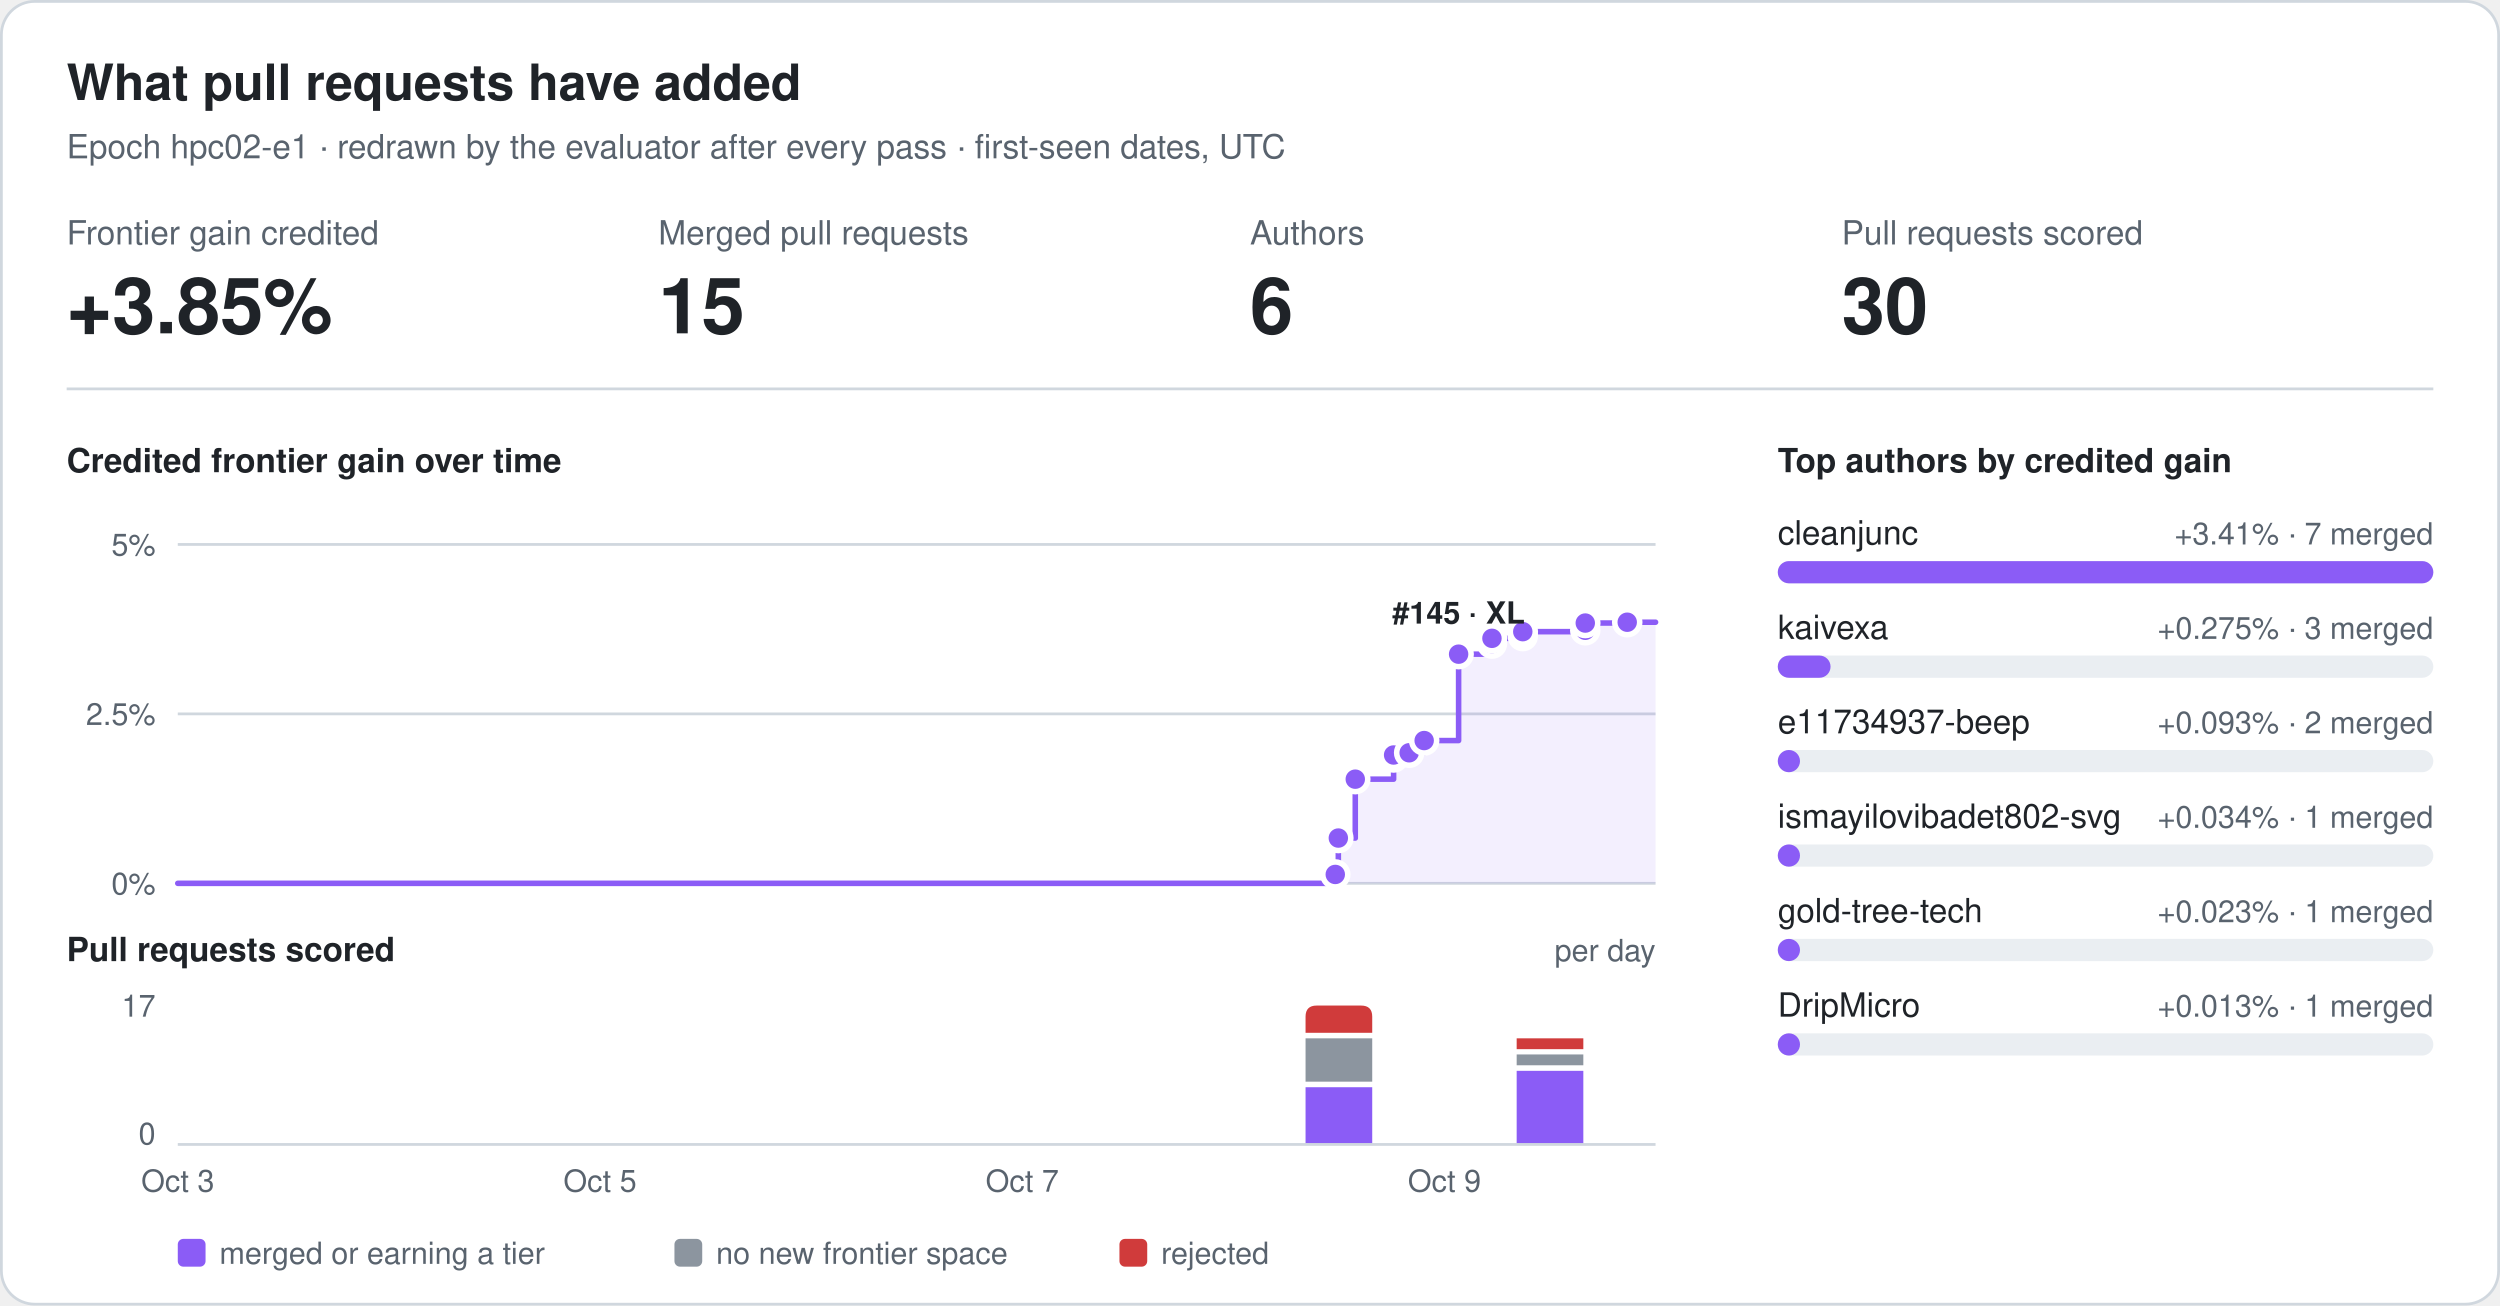
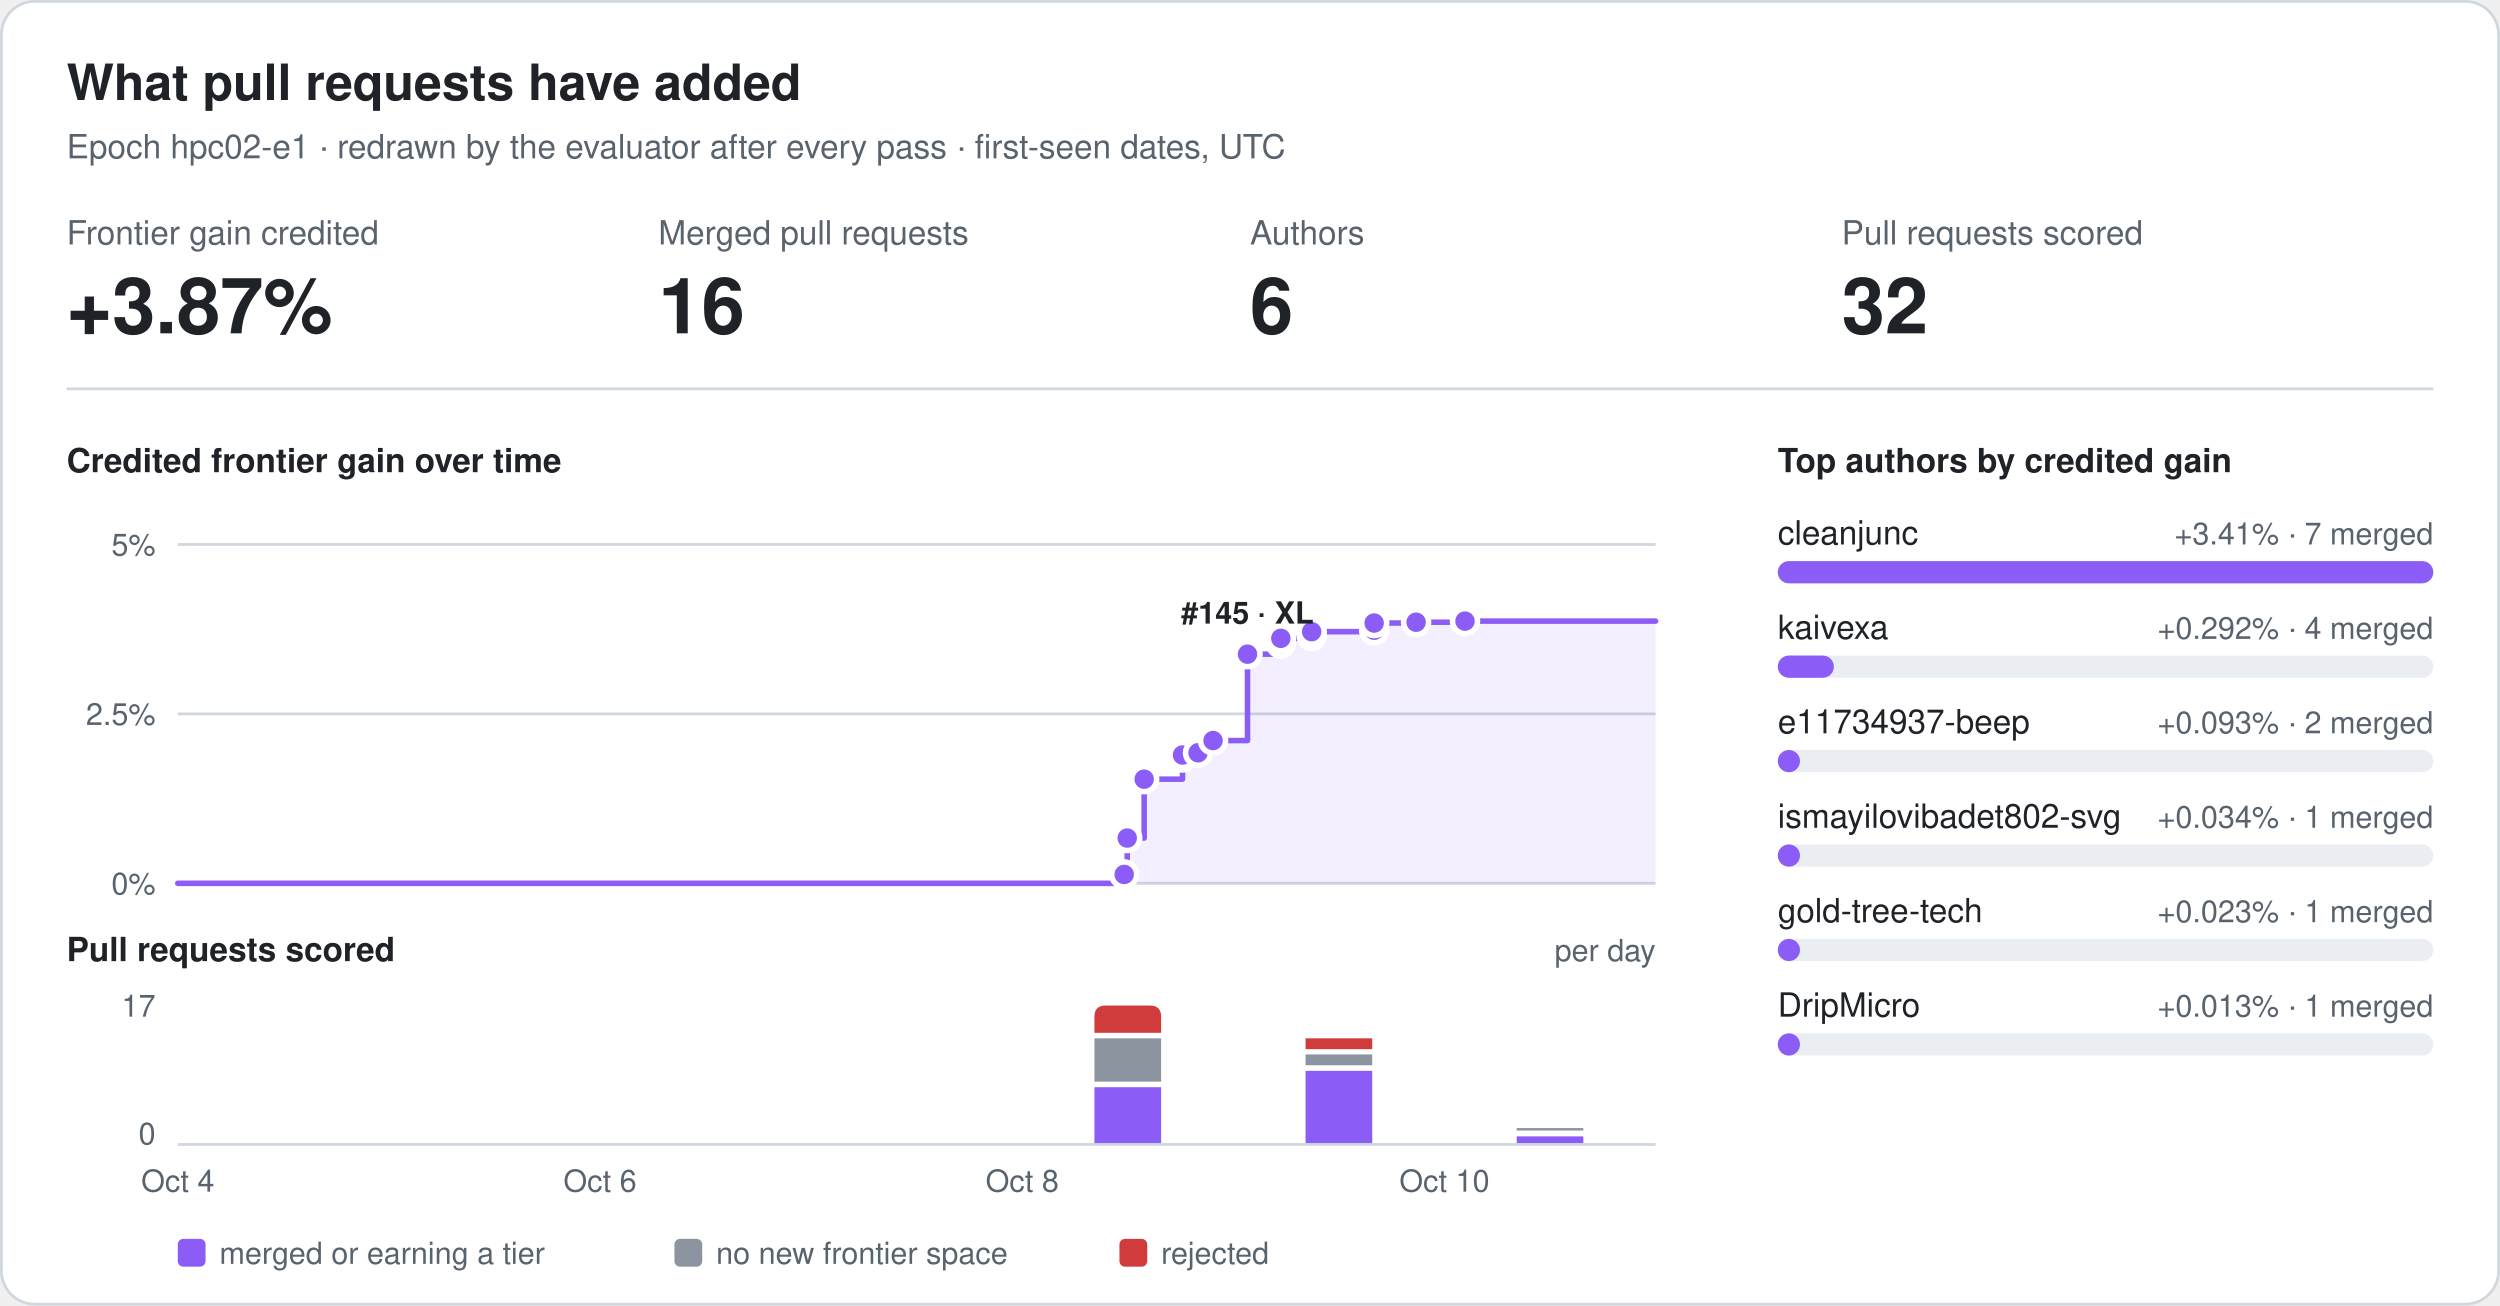
- <svg xmlns="http://www.w3.org/2000/svg" width="900" height="470" viewBox="0 0 900 470" font-family="-apple-system,BlinkMacSystemFont,'Segoe UI',Helvetica,Arial,sans-serif" role="img" aria-label="Frontier gain credited to merged pull requests: +3.85% from 15 merges, 30 pull requests scored">
+ <svg xmlns="http://www.w3.org/2000/svg" width="900" height="470" viewBox="0 0 900 470" font-family="-apple-system,BlinkMacSystemFont,'Segoe UI',Helvetica,Arial,sans-serif" role="img" aria-label="Frontier gain credited to merged pull requests: +3.87% from 16 merges, 32 pull requests scored">
  <style>
.bg{fill:#ffffff;stroke:#d0d7de}.t{fill:#1f2328}.m{fill:#59636e}.rule{stroke:#d0d7de}.ring{stroke:#ffffff}
.acc{fill:#8b5cf6}.accl{stroke:#8b5cf6}.wash{fill:#8b5cf6;fill-opacity:.1}.gry{fill:#8c959f}.rej{fill:#d03b3b}.track{fill:#eaeef2}.tk{stroke:#1f2328}
@media (prefers-color-scheme: dark){
.bg{fill:#0d1117;stroke:#30363d}.t{fill:#e6edf3}.m{fill:#9198a1}.rule{stroke:#30363d}.ring{stroke:#0d1117}
.acc{fill:#9a75f8}.accl{stroke:#9a75f8}.wash{fill:#9a75f8;fill-opacity:.14}.gry{fill:#9198a1}.rej{fill:#e5534b}.track{fill:#21262d}.tk{stroke:#e6edf3}}
</style>
  <rect class="bg" x="0.5" y="0.5" width="899" height="469" rx="12" />
  <text x="24.0" y="36.0" class="t" font-size="18" font-weight="600" text-anchor="start">What pull requests have added</text>
  <text x="24.0" y="57.0" class="m" font-size="12" font-weight="400" text-anchor="start">Epoch hpc02-e1 · redrawn by the evaluator after every pass · first-seen dates, UTC</text>
  <text x="24.0" y="88.0" class="m" font-size="12" font-weight="400" text-anchor="start">Frontier gain credited</text>
-   <text x="24.0" y="120.0" class="t" font-size="28" font-weight="600" text-anchor="start">+3.85%</text>
+   <text x="24.0" y="120.0" class="t" font-size="28" font-weight="600" text-anchor="start">+3.87%</text>
  <text x="237.0" y="88.0" class="m" font-size="12" font-weight="400" text-anchor="start">Merged pull requests</text>
-   <text x="237.0" y="120.0" class="t" font-size="28" font-weight="600" text-anchor="start">15</text>
+   <text x="237.0" y="120.0" class="t" font-size="28" font-weight="600" text-anchor="start">16</text>
  <text x="450.0" y="88.0" class="m" font-size="12" font-weight="400" text-anchor="start">Authors</text>
  <text x="450.0" y="120.0" class="t" font-size="28" font-weight="600" text-anchor="start">6</text>
  <text x="663.0" y="88.0" class="m" font-size="12" font-weight="400" text-anchor="start">Pull requests scored</text>
-   <text x="663.0" y="120.0" class="t" font-size="28" font-weight="600" text-anchor="start">30</text>
+   <text x="663.0" y="120.0" class="t" font-size="28" font-weight="600" text-anchor="start">32</text>
  <line class="rule" x1="24" x2="876" y1="140" y2="140" stroke-width="1" />
  <text x="24.0" y="170.0" class="t" font-size="12" font-weight="600" text-anchor="start">Credited frontier gain over time</text>
  <text x="24.0" y="346.0" class="t" font-size="12" font-weight="600" text-anchor="start">Pull requests scored</text>
  <line class="rule" x1="64" x2="596" y1="318.0" y2="318.0" stroke-width="1" />
  <text x="56.0" y="322.0" class="m" font-size="11" font-weight="400" text-anchor="end">0%</text>
  <line class="rule" x1="64" x2="596" y1="257.0" y2="257.0" stroke-width="1" />
  <text x="56.0" y="261.0" class="m" font-size="11" font-weight="400" text-anchor="end">2.5%</text>
  <line class="rule" x1="64" x2="596" y1="196.0" y2="196.0" stroke-width="1" />
  <text x="56.0" y="200.0" class="m" font-size="11" font-weight="400" text-anchor="end">5%</text>
-   <polygon class="wash" points="64.0,318.0 480.7,318.0 480.7,314.8 481.8,314.8 481.8,301.7 487.9,301.7 487.9,280.5 501.7,280.5 501.7,272.7 501.7,272.7 501.7,271.8 507.3,271.8 507.3,271.0 512.7,271.0 512.7,266.6 525.1,266.6 525.1,235.5 537.1,235.5 537.1,231.7 537.1,231.7 537.1,229.8 548.2,229.8 548.2,229.0 548.2,229.0 548.2,227.4 570.7,227.4 570.7,226.9 570.7,226.9 570.7,224.3 585.8,224.3 585.8,224.0 596.0,224.0 596.0,318.0" />
-   <polyline class="accl" points="64.0,318.0 480.7,318.0 480.7,314.8 481.8,314.8 481.8,301.7 487.9,301.7 487.9,280.5 501.7,280.5 501.7,272.7 501.7,272.7 501.7,271.8 507.3,271.8 507.3,271.0 512.7,271.0 512.7,266.6 525.1,266.6 525.1,235.5 537.1,235.5 537.1,231.7 537.1,231.7 537.1,229.8 548.2,229.8 548.2,229.0 548.2,229.0 548.2,227.4 570.7,227.4 570.7,226.9 570.7,226.9 570.7,224.3 585.8,224.3 585.8,224.0 596.0,224.0" fill="none" stroke-width="2" stroke-linejoin="round" stroke-linecap="round" />
-   <circle class="acc ring" cx="480.7" cy="314.8" r="4.5" stroke-width="2" />
-   <circle class="acc ring" cx="481.8" cy="301.7" r="4.5" stroke-width="2" />
-   <circle class="acc ring" cx="487.9" cy="280.5" r="4.5" stroke-width="2" />
-   <circle class="acc ring" cx="501.7" cy="272.7" r="4.5" stroke-width="2" />
-   <circle class="acc ring" cx="501.7" cy="271.8" r="4.5" stroke-width="2" />
-   <circle class="acc ring" cx="507.3" cy="271.0" r="4.5" stroke-width="2" />
-   <circle class="acc ring" cx="512.7" cy="266.6" r="4.5" stroke-width="2" />
-   <circle class="acc ring" cx="525.1" cy="235.5" r="4.5" stroke-width="2" />
-   <circle class="acc ring" cx="537.1" cy="231.7" r="4.5" stroke-width="2" />
-   <circle class="acc ring" cx="537.1" cy="229.8" r="4.5" stroke-width="2" />
-   <circle class="acc ring" cx="548.2" cy="229.0" r="4.5" stroke-width="2" />
-   <circle class="acc ring" cx="548.2" cy="227.4" r="4.5" stroke-width="2" />
-   <circle class="acc ring" cx="570.7" cy="226.9" r="4.5" stroke-width="2" />
-   <circle class="acc ring" cx="570.7" cy="224.3" r="4.5" stroke-width="2" />
-   <circle class="acc ring" cx="585.8" cy="224.0" r="4.5" stroke-width="2" />
-   <text x="525.1" y="224.5" class="t" font-size="11" font-weight="600" text-anchor="middle">#145 · XL</text>
-   <rect class="acc" x="470.0" y="391.4" width="24.0" height="20.6" />
-   <rect class="gry" x="470.0" y="373.8" width="24.0" height="15.6" />
-   <path class="rej" d="M470.0,371.8V366.0Q470.0,362.0 474.0,362.0H490.0Q494.0,362.0 494.0,366.0V371.8Z" />
-   <rect class="acc" x="546.0" y="385.5" width="24.0" height="26.5" />
-   <rect class="gry" x="546.0" y="379.6" width="24.0" height="3.9" />
-   <rect class="rej" x="546.0" y="373.8" width="24.0" height="3.9" />
+   <polygon class="wash" points="64.0,318.0 404.7,318.0 404.7,314.8 405.8,314.8 405.8,301.7 411.9,301.7 411.9,280.5 425.7,280.5 425.7,272.7 425.7,272.7 425.7,271.8 431.3,271.8 431.3,271.0 436.7,271.0 436.7,266.6 449.1,266.6 449.1,235.5 461.1,235.5 461.1,231.7 461.1,231.7 461.1,229.8 472.2,229.8 472.2,229.0 472.2,229.0 472.2,227.4 494.7,227.4 494.7,226.9 494.7,226.9 494.7,224.3 509.8,224.3 509.8,224.0 527.4,224.0 527.4,223.6 596.0,223.6 596.0,318.0" />
+   <polyline class="accl" points="64.0,318.0 404.7,318.0 404.7,314.8 405.8,314.8 405.8,301.7 411.9,301.7 411.9,280.5 425.7,280.5 425.7,272.7 425.7,272.7 425.7,271.8 431.3,271.8 431.3,271.0 436.7,271.0 436.7,266.6 449.1,266.6 449.1,235.5 461.1,235.5 461.1,231.7 461.1,231.7 461.1,229.8 472.2,229.8 472.2,229.0 472.2,229.0 472.2,227.4 494.7,227.4 494.7,226.9 494.7,226.9 494.7,224.3 509.8,224.3 509.8,224.0 527.4,224.0 527.4,223.6 596.0,223.6" fill="none" stroke-width="2" stroke-linejoin="round" stroke-linecap="round" />
+   <circle class="acc ring" cx="404.7" cy="314.8" r="4.5" stroke-width="2" />
+   <circle class="acc ring" cx="405.8" cy="301.7" r="4.5" stroke-width="2" />
+   <circle class="acc ring" cx="411.9" cy="280.5" r="4.5" stroke-width="2" />
+   <circle class="acc ring" cx="425.7" cy="272.7" r="4.5" stroke-width="2" />
+   <circle class="acc ring" cx="425.7" cy="271.8" r="4.5" stroke-width="2" />
+   <circle class="acc ring" cx="431.3" cy="271.0" r="4.5" stroke-width="2" />
+   <circle class="acc ring" cx="436.7" cy="266.6" r="4.5" stroke-width="2" />
+   <circle class="acc ring" cx="449.1" cy="235.5" r="4.5" stroke-width="2" />
+   <circle class="acc ring" cx="461.1" cy="231.7" r="4.5" stroke-width="2" />
+   <circle class="acc ring" cx="461.1" cy="229.8" r="4.5" stroke-width="2" />
+   <circle class="acc ring" cx="472.2" cy="229.0" r="4.5" stroke-width="2" />
+   <circle class="acc ring" cx="472.2" cy="227.4" r="4.5" stroke-width="2" />
+   <circle class="acc ring" cx="494.7" cy="226.9" r="4.5" stroke-width="2" />
+   <circle class="acc ring" cx="494.7" cy="224.3" r="4.5" stroke-width="2" />
+   <circle class="acc ring" cx="509.8" cy="224.0" r="4.5" stroke-width="2" />
+   <circle class="acc ring" cx="527.4" cy="223.6" r="4.5" stroke-width="2" />
+   <text x="449.1" y="224.5" class="t" font-size="11" font-weight="600" text-anchor="middle">#145 · XL</text>
+   <rect class="acc" x="394.0" y="391.4" width="24.0" height="20.6" />
+   <rect class="gry" x="394.0" y="373.8" width="24.0" height="15.6" />
+   <path class="rej" d="M394.0,371.8V366.0Q394.0,362.0 398.0,362.0H414.0Q418.0,362.0 418.0,366.0V371.8Z" />
+   <rect class="acc" x="470.0" y="385.5" width="24.0" height="26.5" />
+   <rect class="gry" x="470.0" y="379.6" width="24.0" height="3.9" />
+   <rect class="rej" x="470.0" y="373.8" width="24.0" height="3.9" />
+   <rect class="acc" x="546.0" y="409.1" width="24.0" height="2.9" />
+   <rect class="gry" x="546.0" y="406.1" width="24.0" height="0.9" />
  <line class="rule" x1="64" x2="596" y1="412" y2="412" stroke-width="1" />
  <text x="56.0" y="366.0" class="m" font-size="11" font-weight="400" text-anchor="end">17</text>
  <text x="56.0" y="412.0" class="m" font-size="11" font-weight="400" text-anchor="end">0</text>
  <text x="596.0" y="346.0" class="m" font-size="11" font-weight="400" text-anchor="end">per day</text>
-   <text x="64.0" y="429.0" class="m" font-size="11" font-weight="400" text-anchor="middle">Oct 3</text>
-   <text x="216.0" y="429.0" class="m" font-size="11" font-weight="400" text-anchor="middle">Oct 5</text>
-   <text x="368.0" y="429.0" class="m" font-size="11" font-weight="400" text-anchor="middle">Oct 7</text>
-   <text x="520.0" y="429.0" class="m" font-size="11" font-weight="400" text-anchor="middle">Oct 9</text>
+   <text x="64.0" y="429.0" class="m" font-size="11" font-weight="400" text-anchor="middle">Oct 4</text>
+   <text x="216.0" y="429.0" class="m" font-size="11" font-weight="400" text-anchor="middle">Oct 6</text>
+   <text x="368.0" y="429.0" class="m" font-size="11" font-weight="400" text-anchor="middle">Oct 8</text>
+   <text x="520.0" y="429.0" class="m" font-size="11" font-weight="400" text-anchor="middle">Oct 10</text>
  <rect class="acc" x="64" y="446" width="10" height="10" rx="2" />
  <text x="79.0" y="455.0" class="m" font-size="11" font-weight="400" text-anchor="start">merged or earning a tier</text>
  <rect class="gry" x="242.8" y="446" width="10" height="10" rx="2" />
  <text x="257.8" y="455.0" class="m" font-size="11" font-weight="400" text-anchor="start">no new frontier space</text>
  <rect class="rej" x="403.0" y="446" width="10" height="10" rx="2" />
  <text x="418.0" y="455.0" class="m" font-size="11" font-weight="400" text-anchor="start">rejected</text>
  <text x="640.0" y="170.0" class="t" font-size="12" font-weight="600" text-anchor="start">Top authors by credited gain</text>
  <text x="640.0" y="196.0" class="t" font-size="12" font-weight="400" text-anchor="start">cleanjunc</text>
  <text x="876.0" y="196.0" class="m" font-size="11" font-weight="400" text-anchor="end">+3.41% · 7 merged</text>
  <rect class="track" x="640" y="202" width="236" height="8" rx="4" />
  <rect class="acc" x="640" y="202" width="236.0" height="8" rx="4" />
  <text x="640.0" y="230.0" class="t" font-size="12" font-weight="400" text-anchor="start">kaivexa</text>
-   <text x="876.0" y="230.0" class="m" font-size="11" font-weight="400" text-anchor="end">+0.275% · 3 merged</text>
+   <text x="876.0" y="230.0" class="m" font-size="11" font-weight="400" text-anchor="end">+0.292% · 4 merged</text>
  <rect class="track" x="640" y="236" width="236" height="8" rx="4" />
-   <rect class="acc" x="640" y="236" width="19.0" height="8" rx="4" />
+   <rect class="acc" x="640" y="236" width="20.2" height="8" rx="4" />
  <text x="640.0" y="264.0" class="t" font-size="12" font-weight="400" text-anchor="start">e11734937-beep</text>
  <text x="876.0" y="264.0" class="m" font-size="11" font-weight="400" text-anchor="end">+0.093% · 2 merged</text>
  <rect class="track" x="640" y="270" width="236" height="8" rx="4" />
  <rect class="acc" x="640" y="270" width="8.0" height="8" rx="4" />
  <text x="640.0" y="298.0" class="t" font-size="12" font-weight="400" text-anchor="start">ismayilovibadet802-svg</text>
  <text x="876.0" y="298.0" class="m" font-size="11" font-weight="400" text-anchor="end">+0.034% · 1 merged</text>
  <rect class="track" x="640" y="304" width="236" height="8" rx="4" />
  <rect class="acc" x="640" y="304" width="8.0" height="8" rx="4" />
  <text x="640.0" y="332.0" class="t" font-size="12" font-weight="400" text-anchor="start">gold-tree-tech</text>
  <text x="876.0" y="332.0" class="m" font-size="11" font-weight="400" text-anchor="end">+0.023% · 1 merged</text>
  <rect class="track" x="640" y="338" width="236" height="8" rx="4" />
  <rect class="acc" x="640" y="338" width="8.0" height="8" rx="4" />
  <text x="640.0" y="366.0" class="t" font-size="12" font-weight="400" text-anchor="start">DripMicro</text>
  <text x="876.0" y="366.0" class="m" font-size="11" font-weight="400" text-anchor="end">+0.013% · 1 merged</text>
  <rect class="track" x="640" y="372" width="236" height="8" rx="4" />
  <rect class="acc" x="640" y="372" width="8.0" height="8" rx="4" />
</svg>
